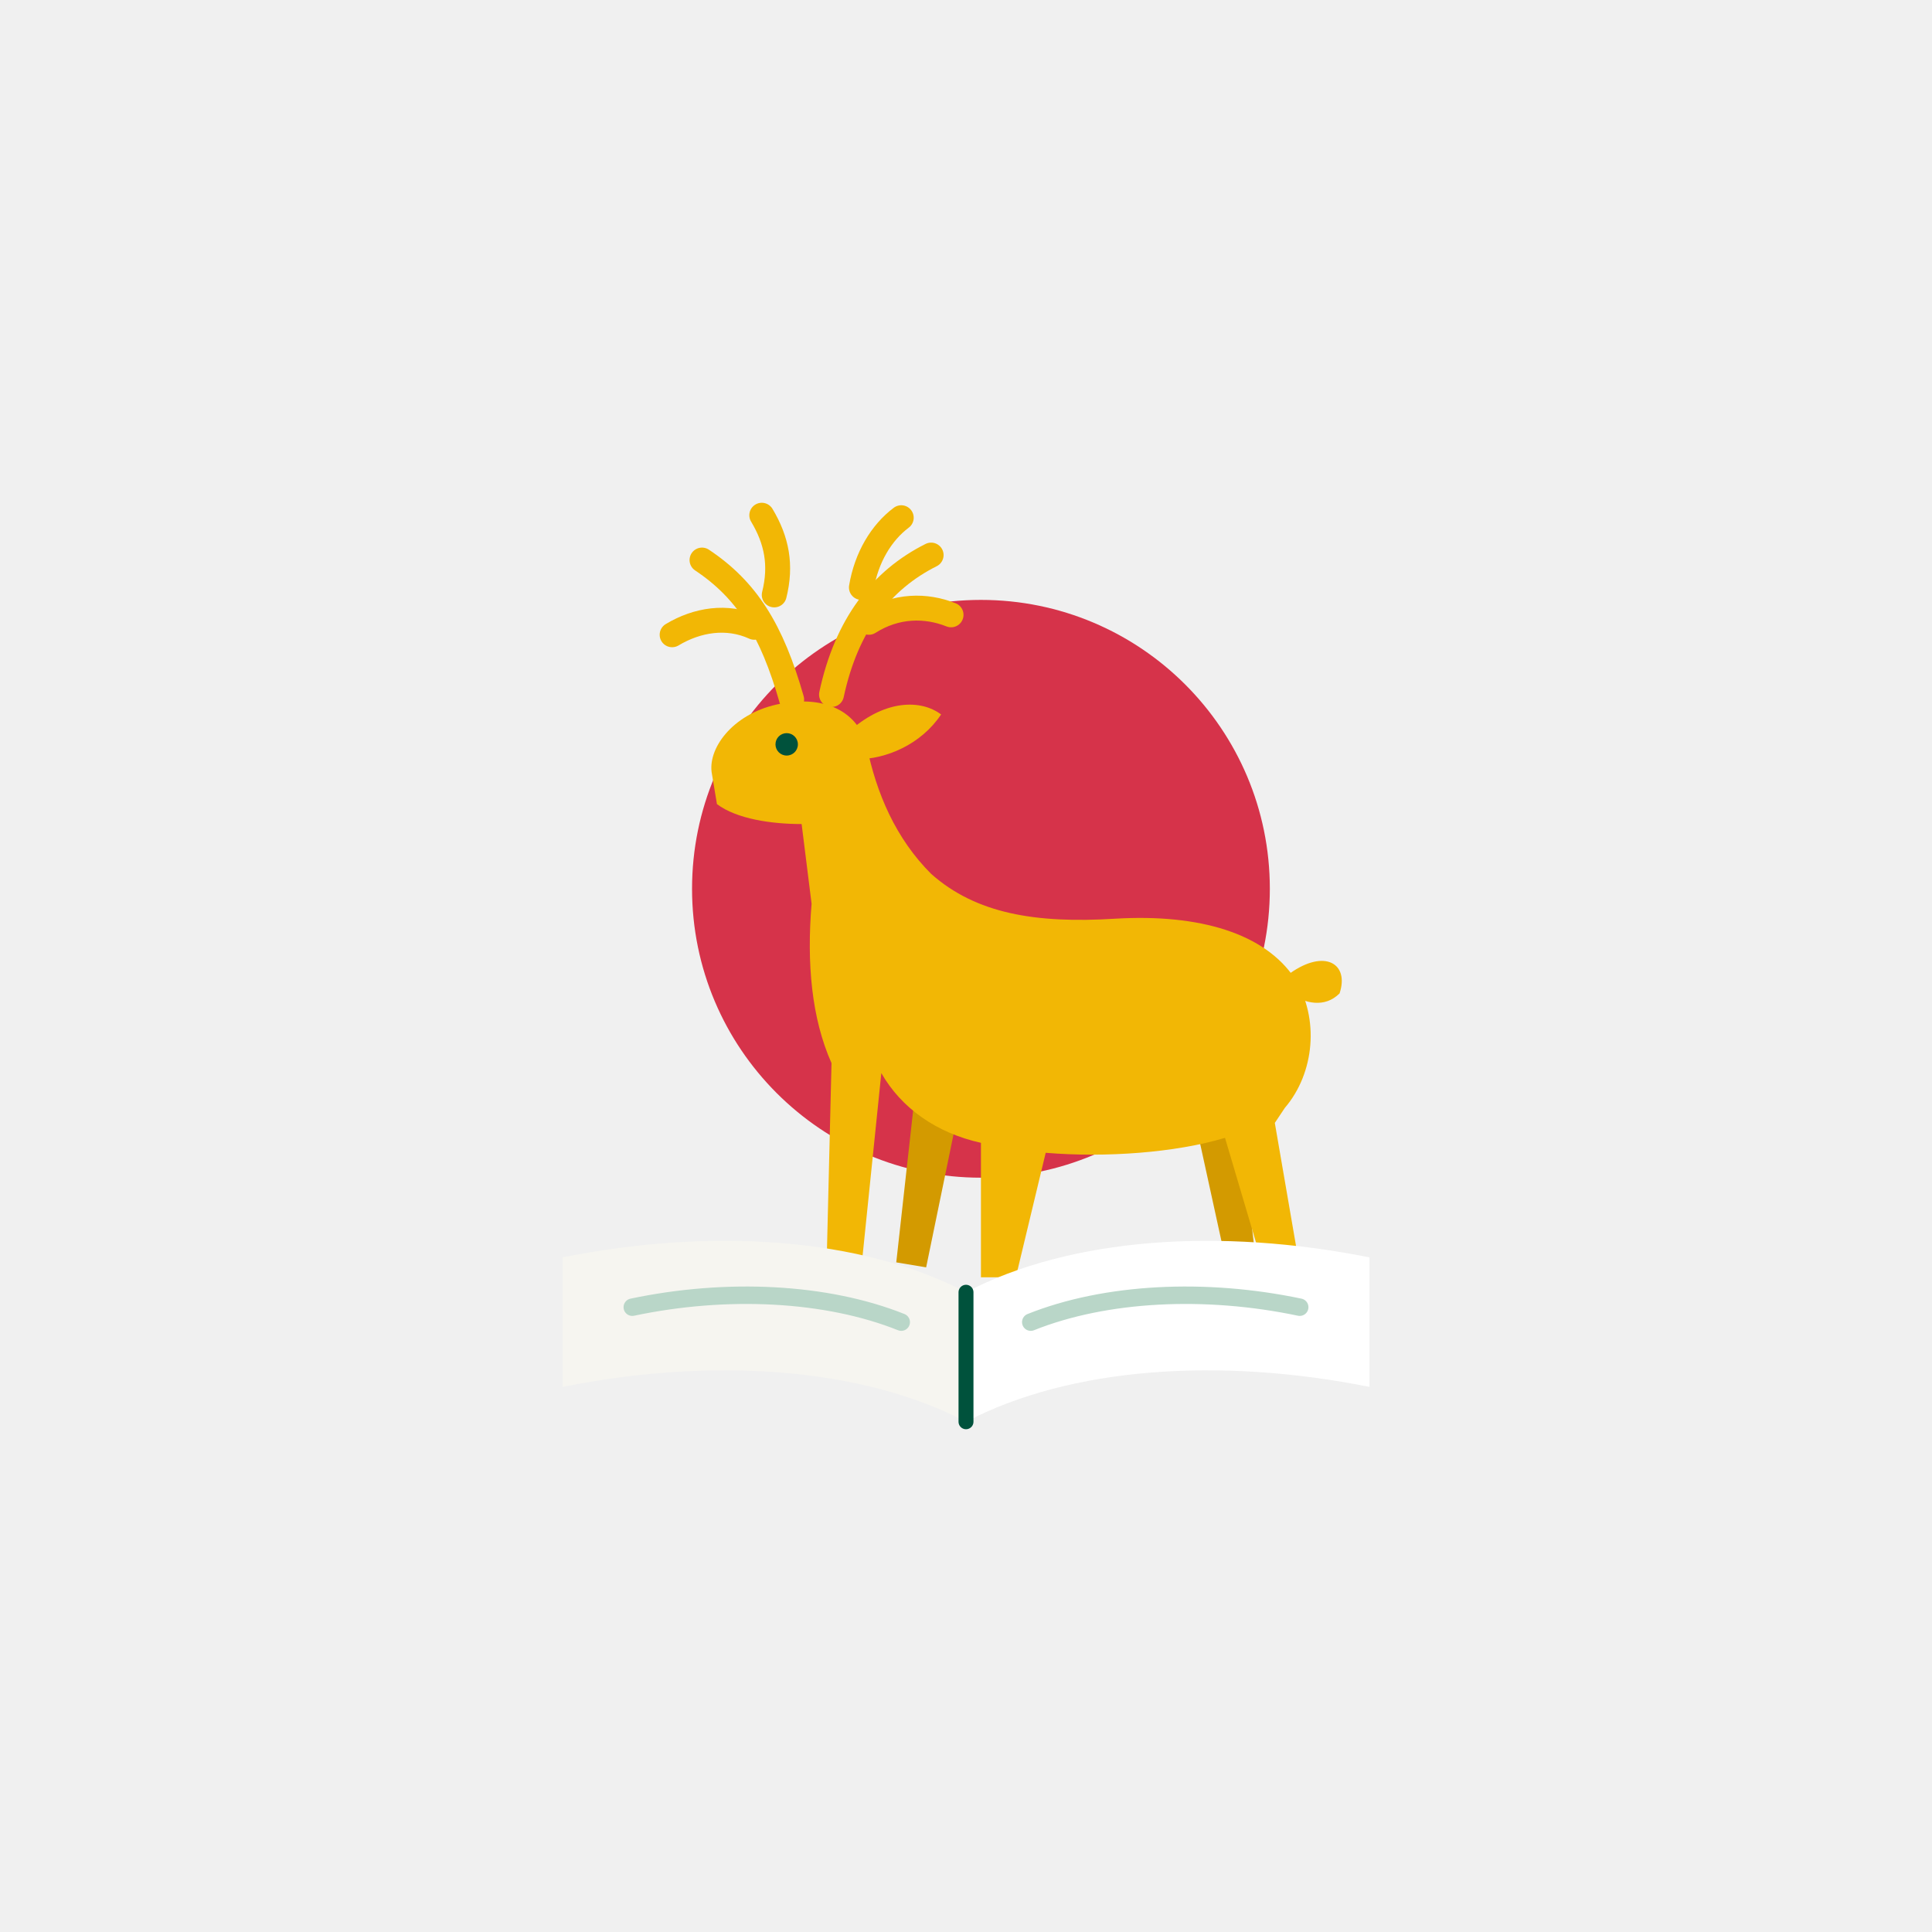
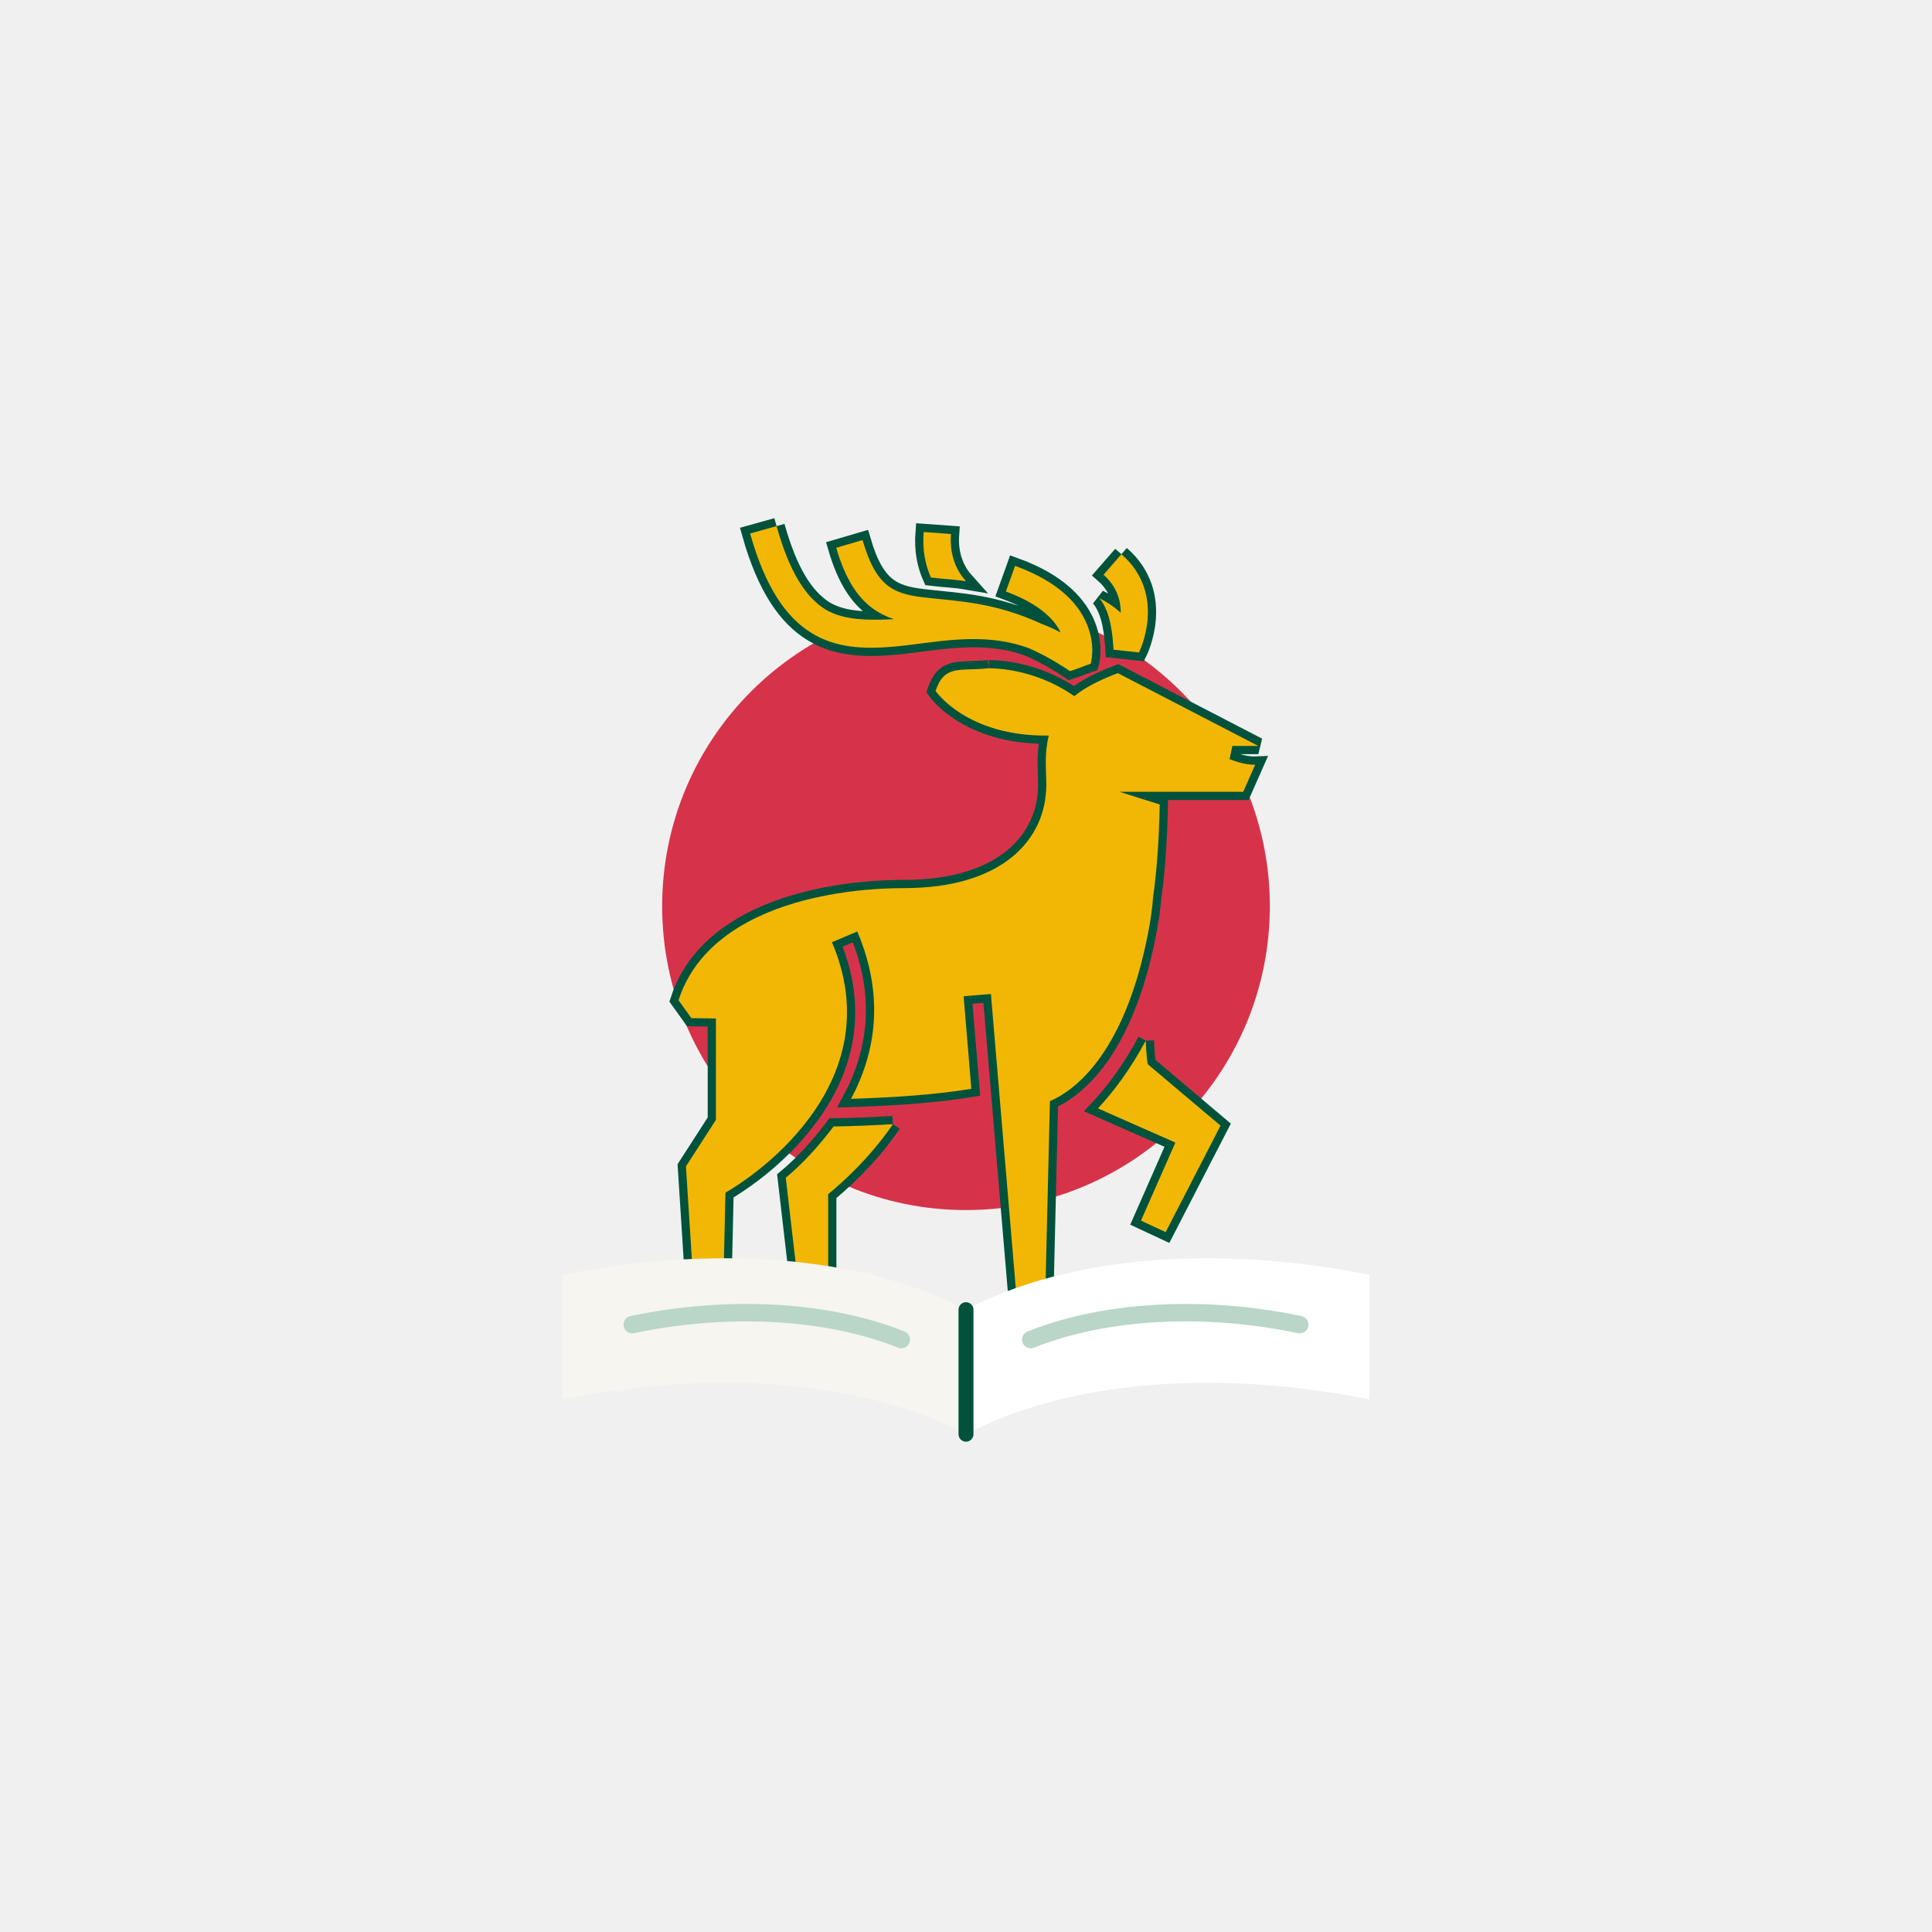
<svg xmlns="http://www.w3.org/2000/svg" viewBox="0 0 512 512" width="512" height="512">
-   <g transform="translate(256 256) scale(0.66) translate(-256 -253)">
-     <circle cx="262" cy="222" r="116" fill="#d6334a" />
-     <g transform="translate(14 0)">
-       <g fill="#d39a00">
-         <path d="M222 300 L214 372 L226 374 L240 306 Z" />
-         <path d="M332 306 L346 370 L358 368 L350 300 Z" />
-       </g>
-       <g fill="#f2b705">
-         <g stroke="#f2b705" stroke-width="10" stroke-linecap="round" fill="none">
-           <path d="M172 146 C164 118 154 102 136 90" />
-           <path d="M157 117 C146 112 134 114 124 120" />
-           <path d="M165 104 C168 92 166 82 160 72" />
-           <path d="M188 144 C194 116 208 98 228 88" />
-           <path d="M203 115 C214 108 226 108 236 112" />
-           <path d="M200 101 C202 89 208 79 216 73" />
-         </g>
-         <path d="M140 176 C138 166 148 152 166 148 C184 144 198 150 202 164                C206 184 214 202 228 216 C246 232 270 236 302 234                C336 232 362 240 374 258 C384 274 382 296 370 310                L366 316 L376 374 L362 376 L346 322                C326 328 298 330 274 328 L262 378 L248 378 L248 324                C230 320 216 310 208 296 L200 374 L186 374 L188 292                C180 274 178 252 180 228 L176 196                C164 196 150 194 142 188 Z" />
-         <path d="M196 158 C210 146 224 146 232 152 C224 164 210 170 198 170 Z" />
-         <path d="M372 256 C386 246 396 252 392 264 C386 270 378 268 372 264 Z" />
-       </g>
-       <circle cx="170" cy="164" r="4.5" fill="#00523c" />
+   <g transform="translate(256 256) scale(0.66) translate(-256 -250)">
+     <circle cx="256" cy="226" r="122" fill="#d6334a" />
+     <g transform="translate(88 60) scale(0.66)">
+       <path fill="#f2b705" stroke="#00523c" stroke-width="10" paint-order="stroke" d="m139.3 20.25l-16.1 4.5c9.4 33.5 22.3 51.1 37 60.3c14.9 9.4 32.1 10.2 50.9 8.5c25-2.3 53.2-9.6 82 1.1c7.8 3.5 16 7.95 24.7 13.85c4.6-1.4 8.6-3.2 12.6-4.5c0 0 3.2-10.25-2-23.35c-4.5-11.5-15.7-26-44-36.2l-5.6 15.6c17.4 6.4 26.8 14.3 31.6 21.8c.7 1.1 1.2 2.1 1.7 3.1c-3.8-2-7.7-3.8-11.5-5.2c-28.1-13-50.6-13.8-68.6-15.8c-9.6-1-17.7-2.2-24.4-7c-6.7-4.9-11.7-13.4-16-28.2l-16 4.7c5.7 19.6 13.3 30.4 22.2 36.9c4 2.9 8.3 5 12.9 6.5c-15.8.85-30.7.67-41.7-5.9c-12.2-7.7-21.9-22.9-29.7-50.7m89.5 3.6c-.9 11.2 1.1 20.3 4.4 27.7c7.7.96 14.4 1.1 21.4 2.3c-5.4-6-10.2-15.2-9.2-28.8zm120.3 13.5l-10.9 12.5c8.2 7.2 10.5 15.8 10.5 23.1c-4.4-3.92-8.4-6.53-13.1-8.9c7.2 8.42 8.2 23.36 8.7 31.4l15.5 1.7s17.6-35.2-10.7-59.8m-80.7 69.35c-17.5 2-26.8-2.6-32.4 13.8c0 0 18.8 27.9 68.9 27.2c-2.8 11.4-1.5 19.8-1.5 29.9c0 33.6-27 62.9-86.5 62.9c-30.2 0-66.9 5.4-94.9 20.5c-19.9 10.7-35.47 26.2-42.36 47.7l7.81 10.9l14.95.2v61.7l-18.24 28.3l5.24 82h17.3l1.5-66c8.6-5 28.3-18 45.1-38c22.8-26.9 40.3-66 19.7-114.4l15.4-6.5c16.9 39.7 11 74.1-3.8 101.8c28.3-.9 52.6-2.7 73.2-6.1l-4.7-56.3l16.6-1.4l15.8 186.9h17.2l2.9-121.7c13.7-5.8 44.9-27.1 59.5-101.1c1.8-9 2.8-16.6 3.3-23.1c2.3-16.5 3.6-35.1 4-56.3l-24.5-7.7h75.3l7.3-16.5c-7.1.3-15.6-3.4-15.6-3.4l1.7-8h15.8l-85.5-44.3c-9.5 3.6-19.5 8.3-26.5 14c-5.6-4-25-16.5-52-17m95.5 226.6c-9.7 18.1-20.1 31.6-29.1 41.2l47.1 20.8l-20.9 47.5l15 7l33.4-64.8l-44.3-37.4c-.4-2.3-.9-6.8-1.2-14.3m-153.8 50.8c-11.3.7-23.3 1.2-36.1 1.4c-8.7 11.5-18.7 22.6-29.1 31.2l8.7 75h17.1v-65c7.3-6 24.9-21.3 39.4-42.6" />
    </g>
-     <path d="M256 384 C214 362 154 358 94 370 L94 422 C154 410 214 414 256 436 Z" fill="#f6f5f0" />
-     <path d="M256 384 C298 362 358 358 418 370 L418 422 C358 410 298 414 256 436 Z" fill="#ffffff" />
-     <path d="M256 384 L256 436" stroke="#00523c" stroke-width="6" stroke-linecap="round" />
+     <path d="M256 388 C214 366 154 362 94 374 L94 424 C154 412 214 416 256 438 Z" fill="#f6f5f0" />
+     <path d="M256 388 C298 366 358 362 418 374 L418 424 C358 412 298 416 256 438 Z" fill="#ffffff" />
+     <path d="M256 388 L256 438" stroke="#00523c" stroke-width="6" stroke-linecap="round" />
    <g stroke="#b9d6c8" stroke-width="7" stroke-linecap="round" fill="none">
-       <path d="M122 390 C160 382 200 384 230 396" />
-       <path d="M282 396 C312 384 352 382 390 390" />
+       <path d="M122 394 C160 386 200 388 230 400" />
+       <path d="M282 400 C312 388 352 386 390 394" />
    </g>
  </g>
</svg>
